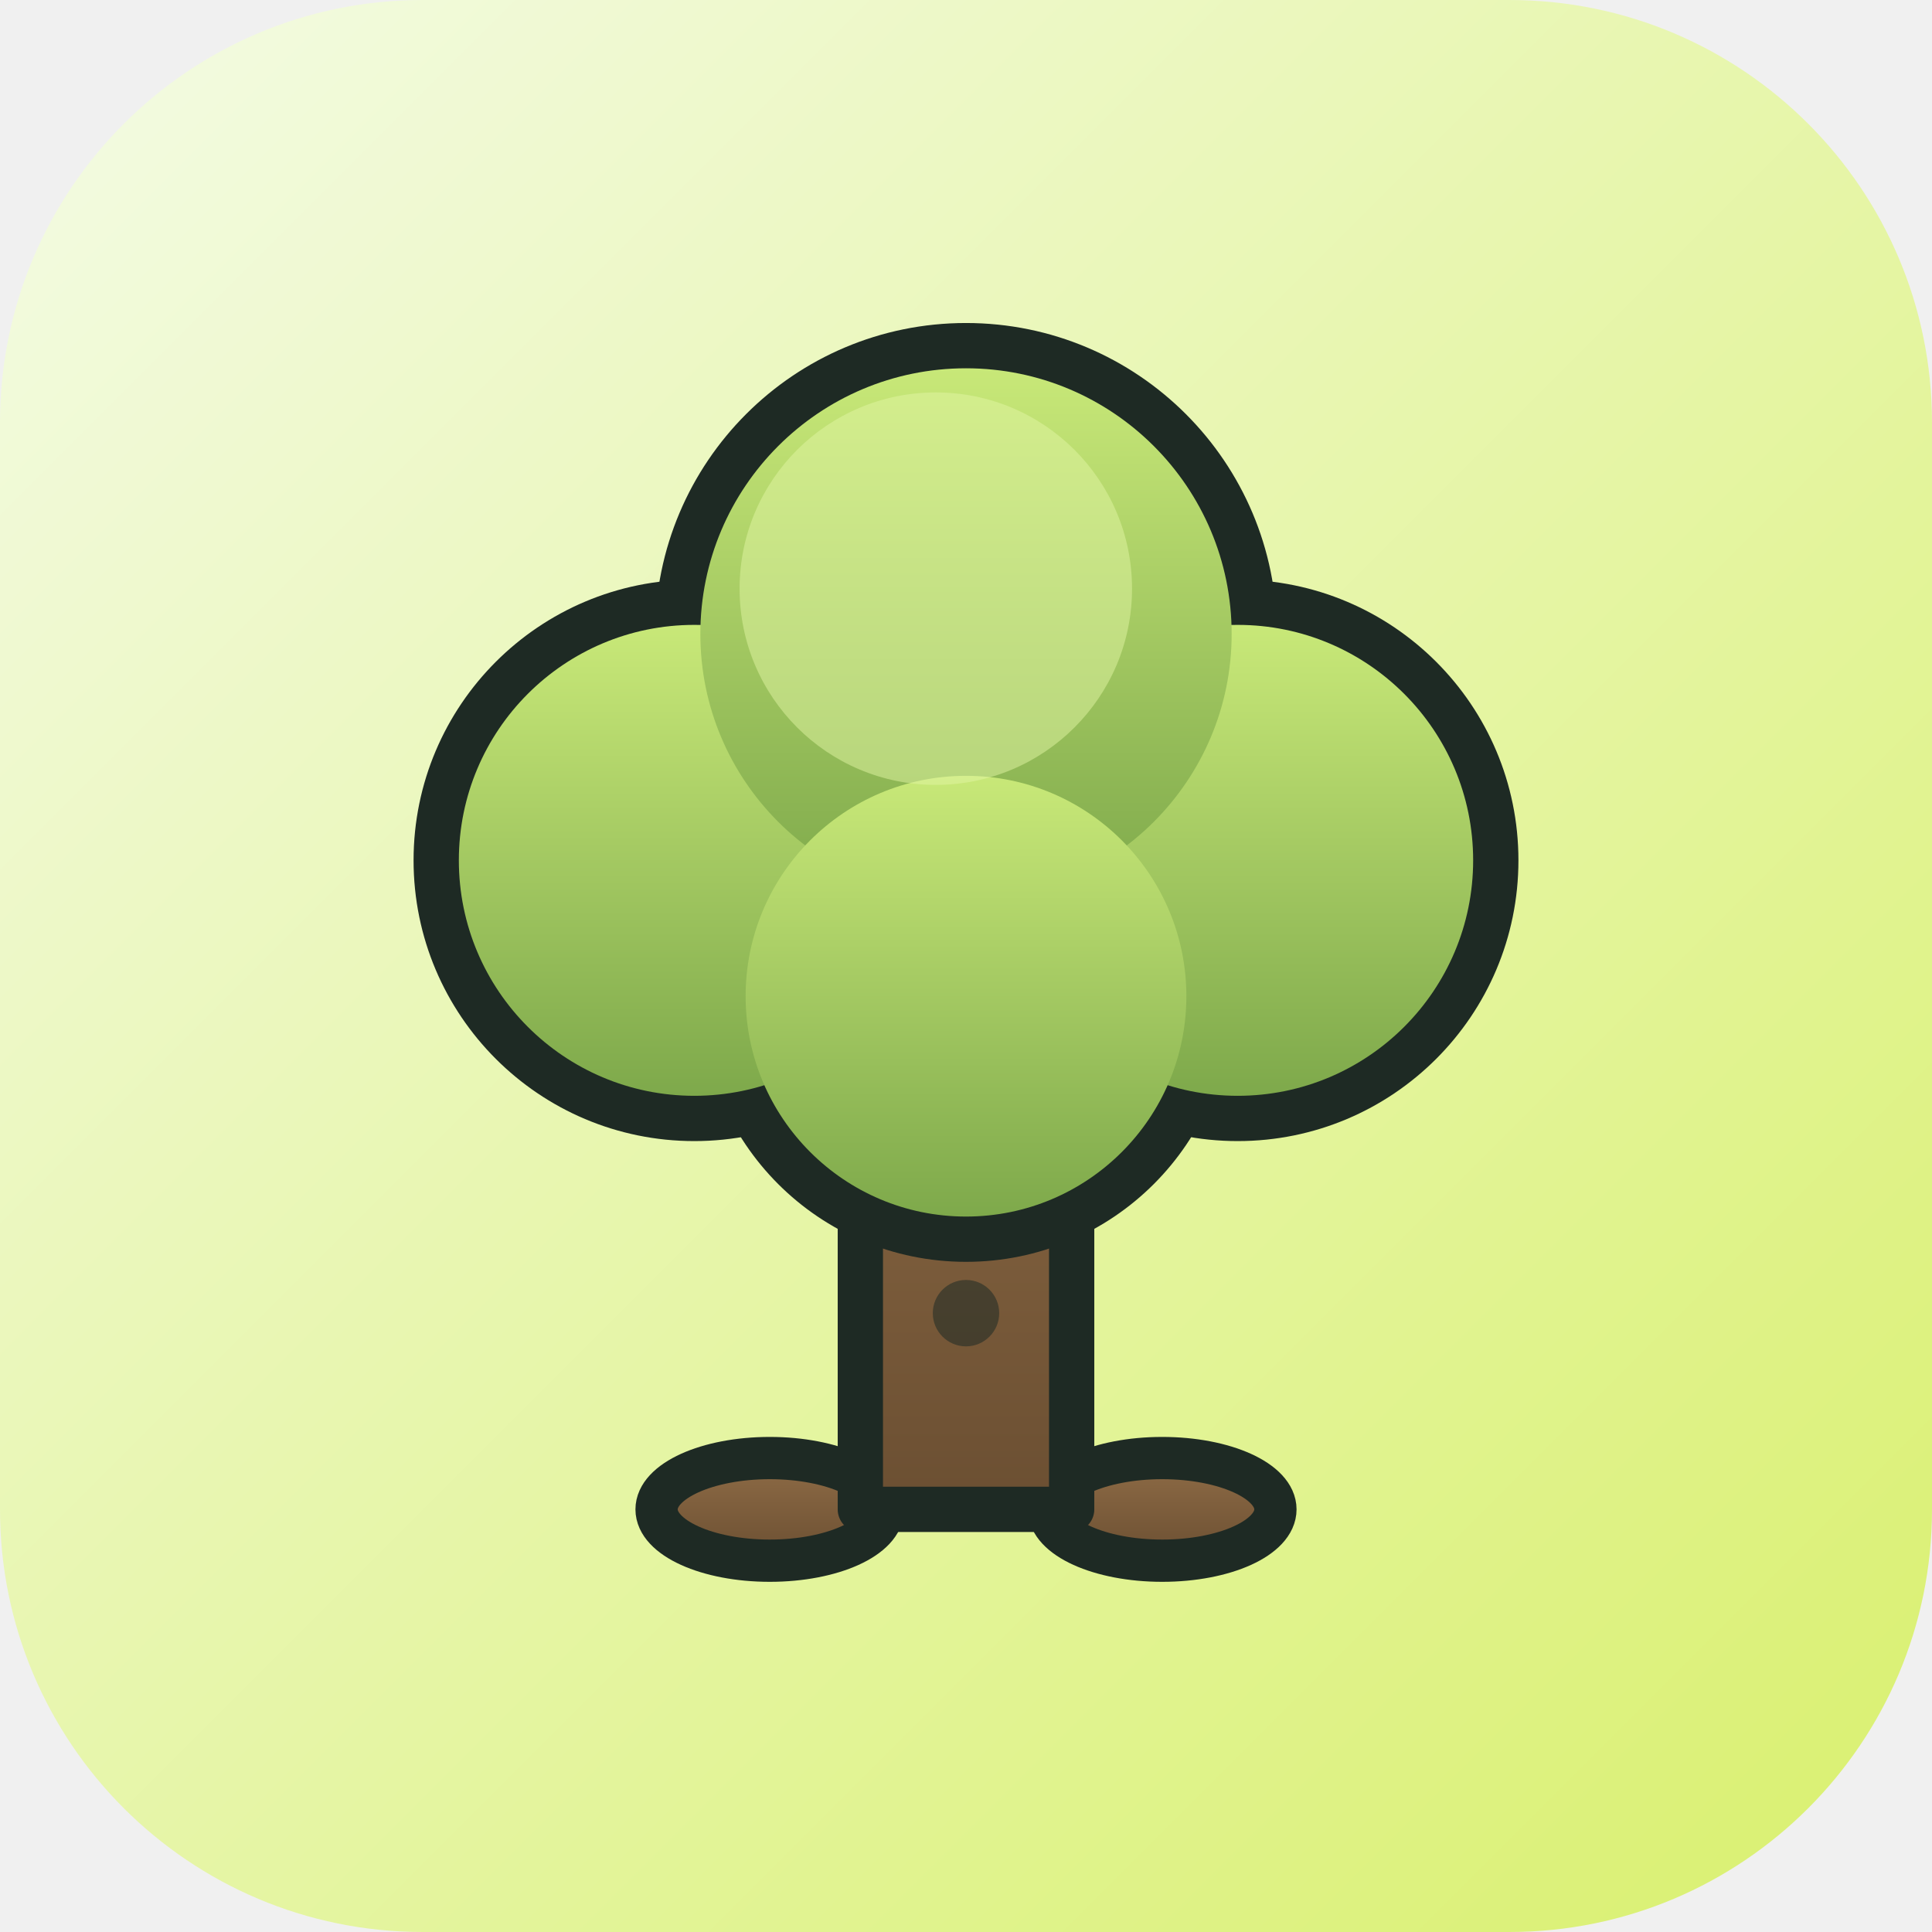
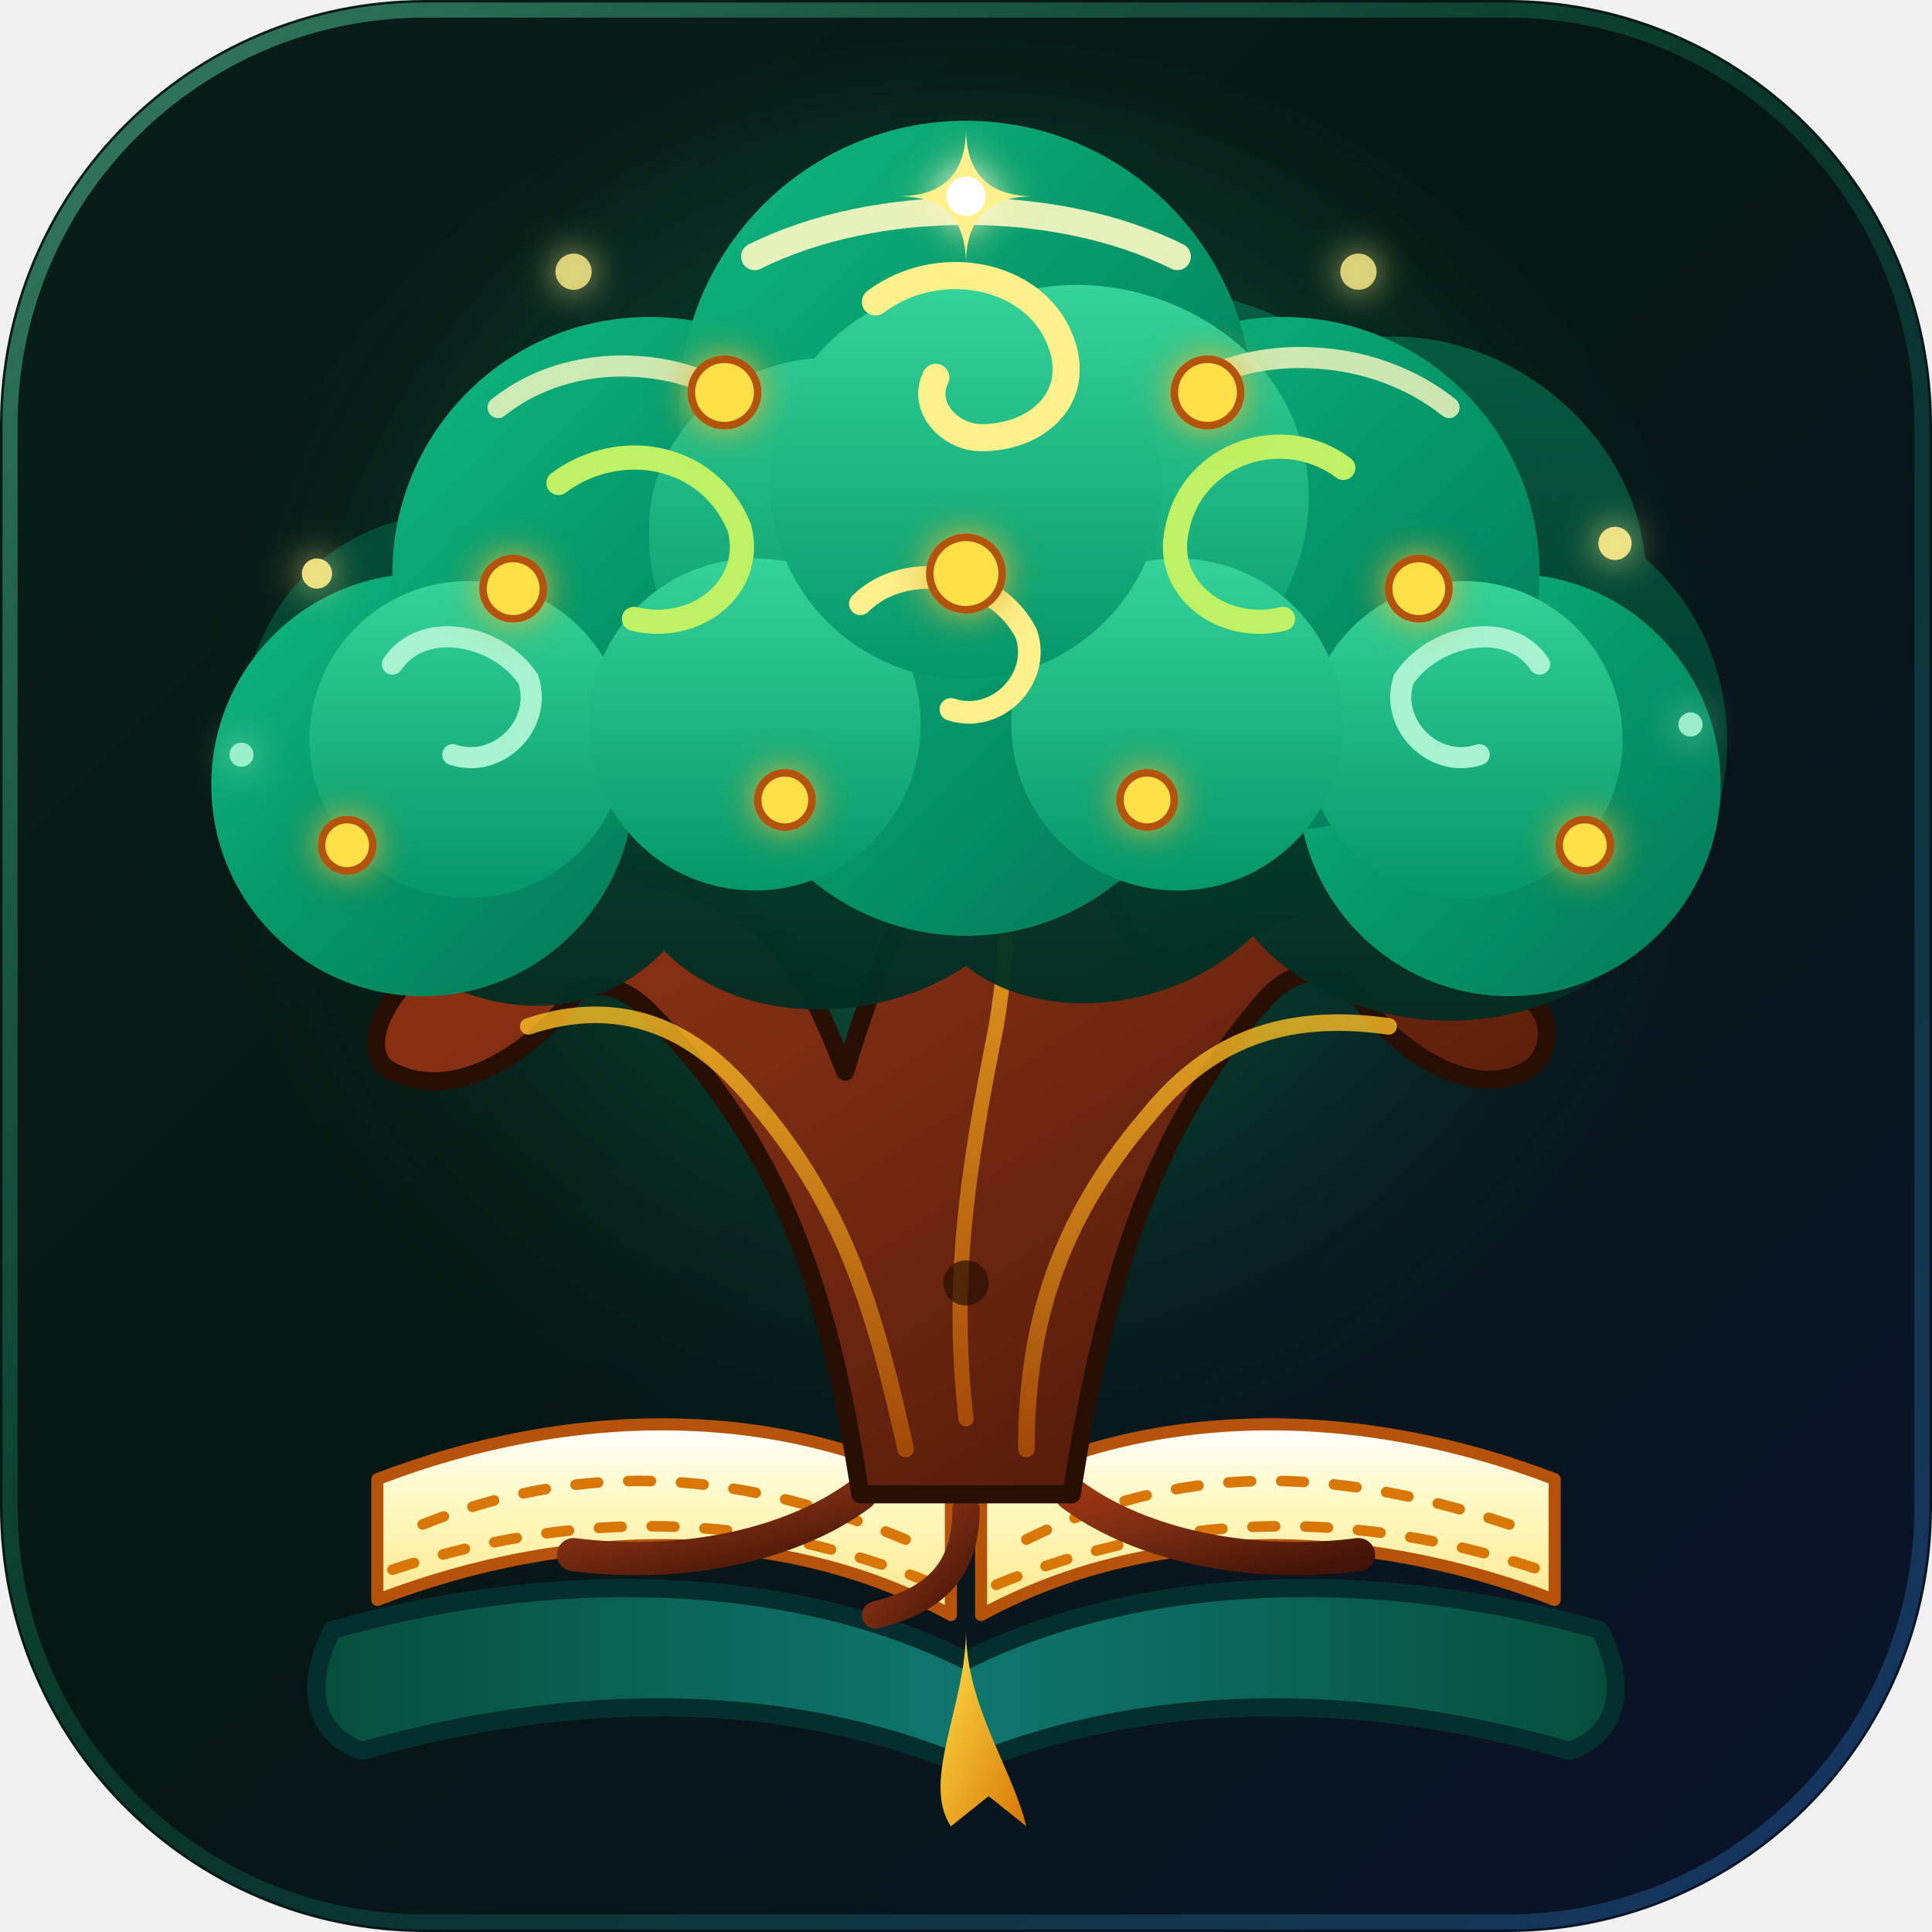
- <svg xmlns="http://www.w3.org/2000/svg" viewBox="0 0 192 192">
+ <svg xmlns="http://www.w3.org/2000/svg" viewBox="0 0 192 192" width="192" height="192" fill="none" role="img" aria-label="Lingua - Tree of Knowledge">
  <defs>
-     <linearGradient id="bg" x1="0" y1="0" x2="1" y2="1">
-       <stop offset="0" stop-color="#f4fbe6" />
-       <stop offset="1" stop-color="#d9f06d" />
+     <linearGradient id="appBgGradient" x1="0%" y1="0%" x2="100%" y2="100%">
+       <stop offset="0%" stop-color="#091E19" />
+       <stop offset="45%" stop-color="#061813" />
+       <stop offset="100%" stop-color="#0B132B" />
    </linearGradient>
-     <linearGradient id="leaf" x1="0" y1="0" x2="0" y2="1">
-       <stop offset="0" stop-color="#c8e878" />
-       <stop offset="1" stop-color="#7ea94b" />
+     <linearGradient id="appBorderGlow" x1="0%" y1="0%" x2="100%" y2="100%">
+       <stop offset="0%" stop-color="#6EE7B7" stop-opacity="0.8" />
+       <stop offset="50%" stop-color="#10B981" stop-opacity="0.3" />
+       <stop offset="100%" stop-color="#3B82F6" stop-opacity="0.5" />
    </linearGradient>
-     <linearGradient id="bark" x1="0" y1="0" x2="0" y2="1">
-       <stop offset="0" stop-color="#8f6c46" />
-       <stop offset="1" stop-color="#6b4f32" />
+     <radialGradient id="innerAura" cx="50%" cy="45%" r="50%">
+       <stop offset="0%" stop-color="#34D399" stop-opacity="0.35" />
+       <stop offset="50%" stop-color="#10B981" stop-opacity="0.12" />
+       <stop offset="100%" stop-color="#059669" stop-opacity="0" />
+     </radialGradient>
+     <linearGradient id="foliageShadow" x1="0" y1="0" x2="0" y2="1">
+       <stop offset="0%" stop-color="#065F46" />
+       <stop offset="100%" stop-color="#022C22" />
    </linearGradient>
+     <linearGradient id="foliageMid" x1="0" y1="0" x2="1" y2="1">
+       <stop offset="0%" stop-color="#10B981" />
+       <stop offset="50%" stop-color="#059669" />
+       <stop offset="100%" stop-color="#047857" />
+     </linearGradient>
+     <linearGradient id="foliageVibrant" x1="0" y1="0" x2="0" y2="1">
+       <stop offset="0%" stop-color="#34D399" />
+       <stop offset="100%" stop-color="#059669" />
+     </linearGradient>
+     <linearGradient id="foliageSunlight" x1="0" y1="0" x2="1" y2="1">
+       <stop offset="0%" stop-color="#FEF08A" />
+       <stop offset="40%" stop-color="#A3E635" />
+       <stop offset="100%" stop-color="#10B981" />
+     </linearGradient>
+     <linearGradient id="trunkBark" x1="0" y1="0" x2="1" y2="1">
+       <stop offset="0%" stop-color="#9A3412" />
+       <stop offset="40%" stop-color="#7C2D12" />
+       <stop offset="100%" stop-color="#431407" />
+     </linearGradient>
+     <linearGradient id="trunkHighlight" x1="0" y1="0" x2="0" y2="1">
+       <stop offset="0%" stop-color="#FBBF24" />
+       <stop offset="100%" stop-color="#B45309" />
+     </linearGradient>
+     <linearGradient id="bookCover" x1="0" y1="0" x2="1" y2="0">
+       <stop offset="0%" stop-color="#064E3B" />
+       <stop offset="50%" stop-color="#0F766E" />
+       <stop offset="100%" stop-color="#064E3B" />
+     </linearGradient>
+     <linearGradient id="pageParchment" x1="0" y1="0" x2="0" y2="1">
+       <stop offset="0%" stop-color="#FFFFFF" />
+       <stop offset="40%" stop-color="#FEF9C3" />
+       <stop offset="100%" stop-color="#FDE68A" />
+     </linearGradient>
+     <linearGradient id="goldAccent" x1="0" y1="0" x2="1" y2="1">
+       <stop offset="0%" stop-color="#FDE047" />
+       <stop offset="100%" stop-color="#D97706" />
+     </linearGradient>
+     <filter id="starGlow" x="-30%" y="-30%" width="160%" height="160%">
+       <feGaussianBlur stdDeviation="1.2" result="blur" />
+       <feComposite in="SourceGraphic" in2="blur" operator="over" />
+     </filter>
  </defs>
-   <rect width="192" height="192" rx="42" fill="url(#bg)" />
-   <g transform="translate(96 96) scale(1.5) translate(-48 -50)">
-     <g stroke="#1e2a24" stroke-linejoin="round" stroke-linecap="round">
-       <ellipse cx="35" cy="86" rx="7.5" ry="3.4" fill="url(#bark)" stroke-width="2.8" />
-       <ellipse cx="61" cy="86" rx="7.5" ry="3.4" fill="url(#bark)" stroke-width="2.8" />
-       <path d="M41 86V57c0-5-2-8-6-11l6 2 7-2 7 2 6-2c-4 3-6 6-6 11v29Z" fill="url(#bark)" stroke-width="3" />
+   <rect width="192" height="192" rx="42.24" fill="url(#appBgGradient)" />
+   <rect x="1" y="1" width="190" height="190" rx="41.24" fill="none" stroke="url(#appBorderGlow)" stroke-width="1.5" stroke-opacity="0.6" />
+   <circle cx="96" cy="80.64" r="76.8" fill="url(#innerAura)" />
+   <g transform="scale(1.5)">
+     <circle cx="64" cy="50" r="44" fill="url(#innerAura)" />
+     <g id="openBook">
+       <path d="M22 108 C36 104 52 104 64 110 C76 104 92 104 106 108 C108 112 107 115 104 116 C90 112 76 112 64 117 C52 112 38 112 24 116 C21 115 20 112 22 108 Z" fill="url(#bookCover)" stroke="#042F2E" stroke-width="1.2" stroke-linejoin="round" />
+       <path d="M25 106 C38 101 52 101 63 107 L63 99 C52 93 38 93 25 98 Z" fill="url(#pageParchment)" stroke="#B45309" stroke-width="0.8" stroke-linejoin="round" />
+       <path d="M26 104 C38 100 50 100 62 105" stroke="#D97706" stroke-width="0.7" stroke-linecap="round" stroke-dasharray="1.5 2" />
+       <path d="M28 101 C38 97 48 97 60 102" stroke="#D97706" stroke-width="0.7" stroke-linecap="round" stroke-dasharray="1.5 2" />
+       <path d="M65 107 C76 101 90 101 103 106 L103 98 C90 93 76 93 65 99 Z" fill="url(#pageParchment)" stroke="#B45309" stroke-width="0.8" stroke-linejoin="round" />
+       <path d="M66 105 C78 100 90 100 102 104" stroke="#D97706" stroke-width="0.7" stroke-linecap="round" stroke-dasharray="1.5 2" />
+       <path d="M68 102 C78 97 88 97 100 101" stroke="#D97706" stroke-width="0.7" stroke-linecap="round" stroke-dasharray="1.5 2" />
+       <path d="M64 108 C64 113 61 118 63 121 L65.5 119 L68 121 C67 117 64 113 64 108 Z" fill="url(#goldAccent)" />
    </g>
-     <g fill="none" stroke="#1e2a24" stroke-width="3.2">
-       <circle cx="30" cy="43" r="17" />
-       <circle cx="66" cy="43" r="17" />
-       <circle cx="48" cy="28" r="19" />
-       <circle cx="48" cy="52" r="16" />
+     <g id="trunkAndBranches">
+       <path d="M57 99 C53 102 46 104 38 103" stroke="url(#trunkBark)" stroke-width="2.2" stroke-linecap="round" fill="none" />
+       <path d="M71 99 C75 102 82 104 90 103" stroke="url(#trunkBark)" stroke-width="2.2" stroke-linecap="round" fill="none" />
+       <path d="M64 100 C64 104 62 106 58 107" stroke="url(#trunkBark)" stroke-width="1.8" stroke-linecap="round" fill="none" />
+       <path d="M57 99 C55 86 52 76 43 67 C41 65 39 65 38 66 C35 70 30 73 26 71 C24 70 25 67 27 65 C32 60 38 56 46 59 C52 61 54 66 56 71 C58 64 61 58 64 52 C65 50 67 48 68 46 C69 48 71 52 72 55 C74 62 76 66 82 62 C89 57 95 62 101 66 C103 67 103 70 101 71 C97 73 92 69 90 66 C88 64 86 64 84 66 C76 75 73 86 71 99 Z" fill="url(#trunkBark)" stroke="#270F04" stroke-width="1.2" stroke-linejoin="round" />
+       <path d="M60 96 C58 87 56 80 50 73 C46 68 41 66 35 68" stroke="url(#trunkHighlight)" stroke-width="1.1" stroke-linecap="round" fill="none" opacity="0.8" />
+       <path d="M68 96 C68 88 70 81 76 74 C80 69 85 67 92 68" stroke="url(#trunkHighlight)" stroke-width="1.1" stroke-linecap="round" fill="none" opacity="0.8" />
+       <path d="M64 94 C63 85 64 78 66 68 C67 62 67 56 65 53" stroke="url(#trunkHighlight)" stroke-width="1" stroke-linecap="round" fill="none" opacity="0.85" />
+       <circle cx="64" cy="85" r="1.5" fill="#270F04" opacity="0.7" />
    </g>
-     <g fill="url(#leaf)">
-       <circle cx="30" cy="43" r="15.6" />
-       <circle cx="66" cy="43" r="15.6" />
-       <circle cx="48" cy="28" r="17.6" />
-       <circle cx="48" cy="52" r="14.6" />
+     <g id="canopyFoliage">
+       <g fill="url(#foliageShadow)" opacity="0.95">
+         <path d="M29 65 C18 64 12 52 18 41 C22 34 31 32 38 36 C42 27 53 23 62 27 C68 18 80 17 88 23 C97 20 108 27 109 37 C117 44 116 57 107 64 C99 70 88 68 83 62 C78 67 69 68 64 64 C58 68 49 68 44 63 C39 68 33 67 29 65 Z" />
+       </g>
+       <g fill="url(#foliageMid)">
+         <circle cx="28" cy="52" r="14" />
+         <circle cx="100" cy="52" r="14" />
+         <circle cx="43" cy="38" r="17" />
+         <circle cx="85" cy="38" r="17" />
+         <circle cx="64" cy="27" r="19" />
+         <circle cx="64" cy="46" r="16" />
+       </g>
+       <g fill="url(#foliageVibrant)">
+         <path d="M43 35 C43 27 52 21 60 25 C64 18 74 17 81 22 C88 27 88 36 84 41 C80 47 72 48 66 45 C60 49 52 48 47 44 C43 41 43 37 43 35 Z" />
+         <circle cx="31" cy="49" r="10.5" />
+         <circle cx="97" cy="49" r="10.5" />
+         <circle cx="50" cy="48" r="11" />
+         <circle cx="78" cy="48" r="11" />
+         <circle cx="64" cy="32" r="13" />
+       </g>
+       <g fill="none" stroke-linecap="round">
+         <path d="M58 20 C62 17 68 18 70 22 C72 26 69 29 65 29 C63 29 61 27 62 25" stroke="#FEF08A" stroke-width="1.8" />
+         <path d="M37 32 C41 29 47 30 49 35 C50 39 46 42 42 41" stroke="#BEF264" stroke-width="1.6" />
+         <path d="M89 31 C85 28 79 30 78 35 C77 39 81 42 85 41" stroke="#BEF264" stroke-width="1.6" />
+         <path d="M26 44 C28 41 33 42 35 45 C36 48 33 51 30 50" stroke="#A7F3D0" stroke-width="1.4" />
+         <path d="M102 44 C100 41 95 42 93 45 C92 48 95 51 98 50" stroke="#A7F3D0" stroke-width="1.4" />
+         <path d="M57 40 C60 37 66 38 68 42 C69 45 66 48 63 47" stroke="#FEF08A" stroke-width="1.5" />
+         <path d="M50 17 C58 13 70 13 78 17" stroke="#FEF9C3" stroke-width="1.8" opacity="0.9" />
+         <path d="M33 27 C38 23 45 24 48 26" stroke="#FEF9C3" stroke-width="1.4" opacity="0.8" />
+         <path d="M80 25 C84 23 91 23 96 27" stroke="#FEF9C3" stroke-width="1.4" opacity="0.8" />
+       </g>
+       <ellipse cx="64" cy="22" rx="14" ry="7" fill="url(#foliageHighlight)" />
+       <ellipse cx="43" cy="33" rx="9" ry="5" fill="url(#foliageHighlight)" />
+       <ellipse cx="85" cy="33" rx="9" ry="5" fill="url(#foliageHighlight)" />
    </g>
-     <circle cx="46" cy="25" r="13" fill="#e2f5a3" opacity=".5" />
-     <circle cx="48" cy="73" r="2.2" fill="#1e2a24" opacity=".55" />
+     <g id="wisdomStars" filter="url(#starGlow)">
+       <g transform="translate(64, 13)">
+         <path d="M0 -4.5 Q0 0 4.5 0 Q0 0 0 4.5 Q0 0 -4.5 0 Q0 0 0 -4.5 Z" fill="#FEF08A" />
+         <circle cx="0" cy="0" r="1.3" fill="#FFFFFF" />
+       </g>
+       <circle cx="48" cy="26" r="2.2" fill="#FDE047" stroke="#B45309" stroke-width="0.5" />
+       <circle cx="80" cy="26" r="2.2" fill="#FDE047" stroke="#B45309" stroke-width="0.5" />
+       <circle cx="34" cy="39" r="2" fill="#FDE047" stroke="#B45309" stroke-width="0.5" />
+       <circle cx="94" cy="39" r="2" fill="#FDE047" stroke="#B45309" stroke-width="0.5" />
+       <circle cx="64" cy="38" r="2.4" fill="#FDE047" stroke="#B45309" stroke-width="0.5" />
+       <circle cx="52" cy="53" r="1.8" fill="#FDE047" stroke="#B45309" stroke-width="0.5" />
+       <circle cx="76" cy="53" r="1.8" fill="#FDE047" stroke="#B45309" stroke-width="0.5" />
+       <circle cx="23" cy="56" r="1.7" fill="#FDE047" stroke="#B45309" stroke-width="0.5" />
+       <circle cx="105" cy="56" r="1.7" fill="#FDE047" stroke="#B45309" stroke-width="0.5" />
+       <circle cx="21" cy="38" r="1" fill="#FEF08A" opacity="0.9" />
+       <circle cx="107" cy="36" r="1.1" fill="#FEF08A" opacity="0.9" />
+       <circle cx="38" cy="18" r="1.2" fill="#FEF08A" opacity="0.8" />
+       <circle cx="90" cy="18" r="1.2" fill="#FEF08A" opacity="0.8" />
+       <circle cx="16" cy="50" r="0.8" fill="#A7F3D0" opacity="0.9" />
+       <circle cx="112" cy="48" r="0.8" fill="#A7F3D0" opacity="0.9" />
+     </g>
  </g>
</svg>
